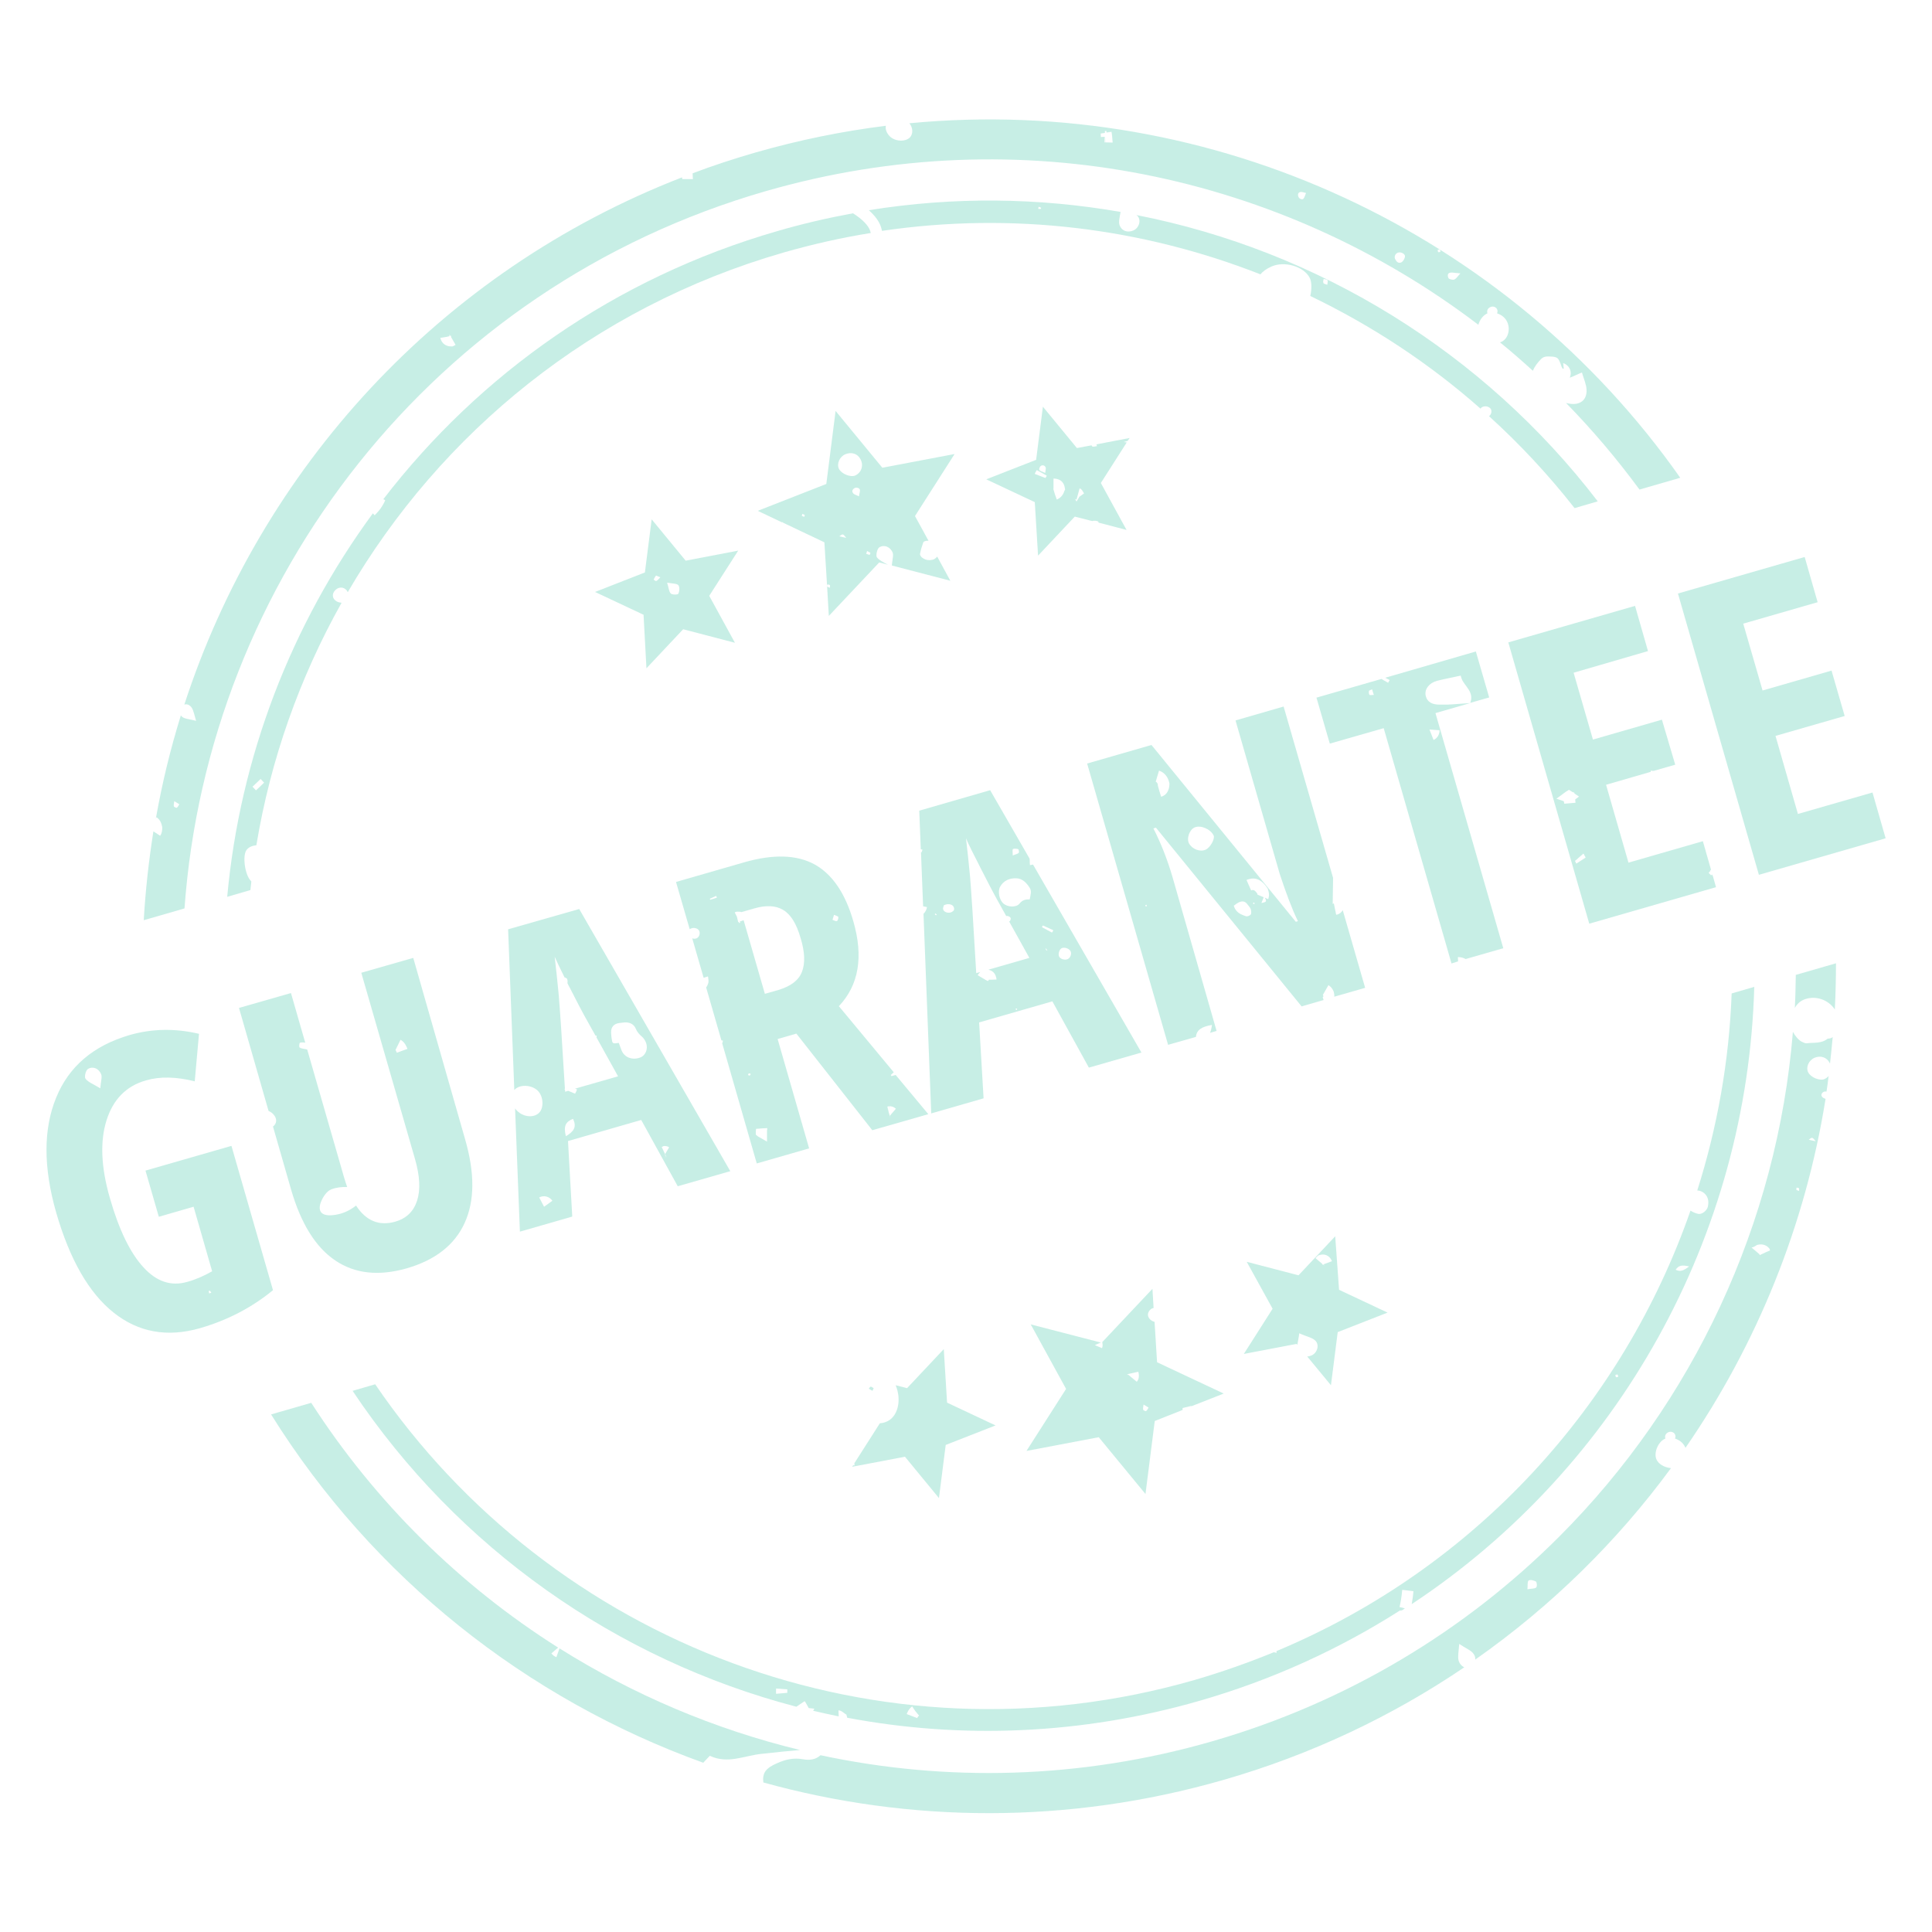
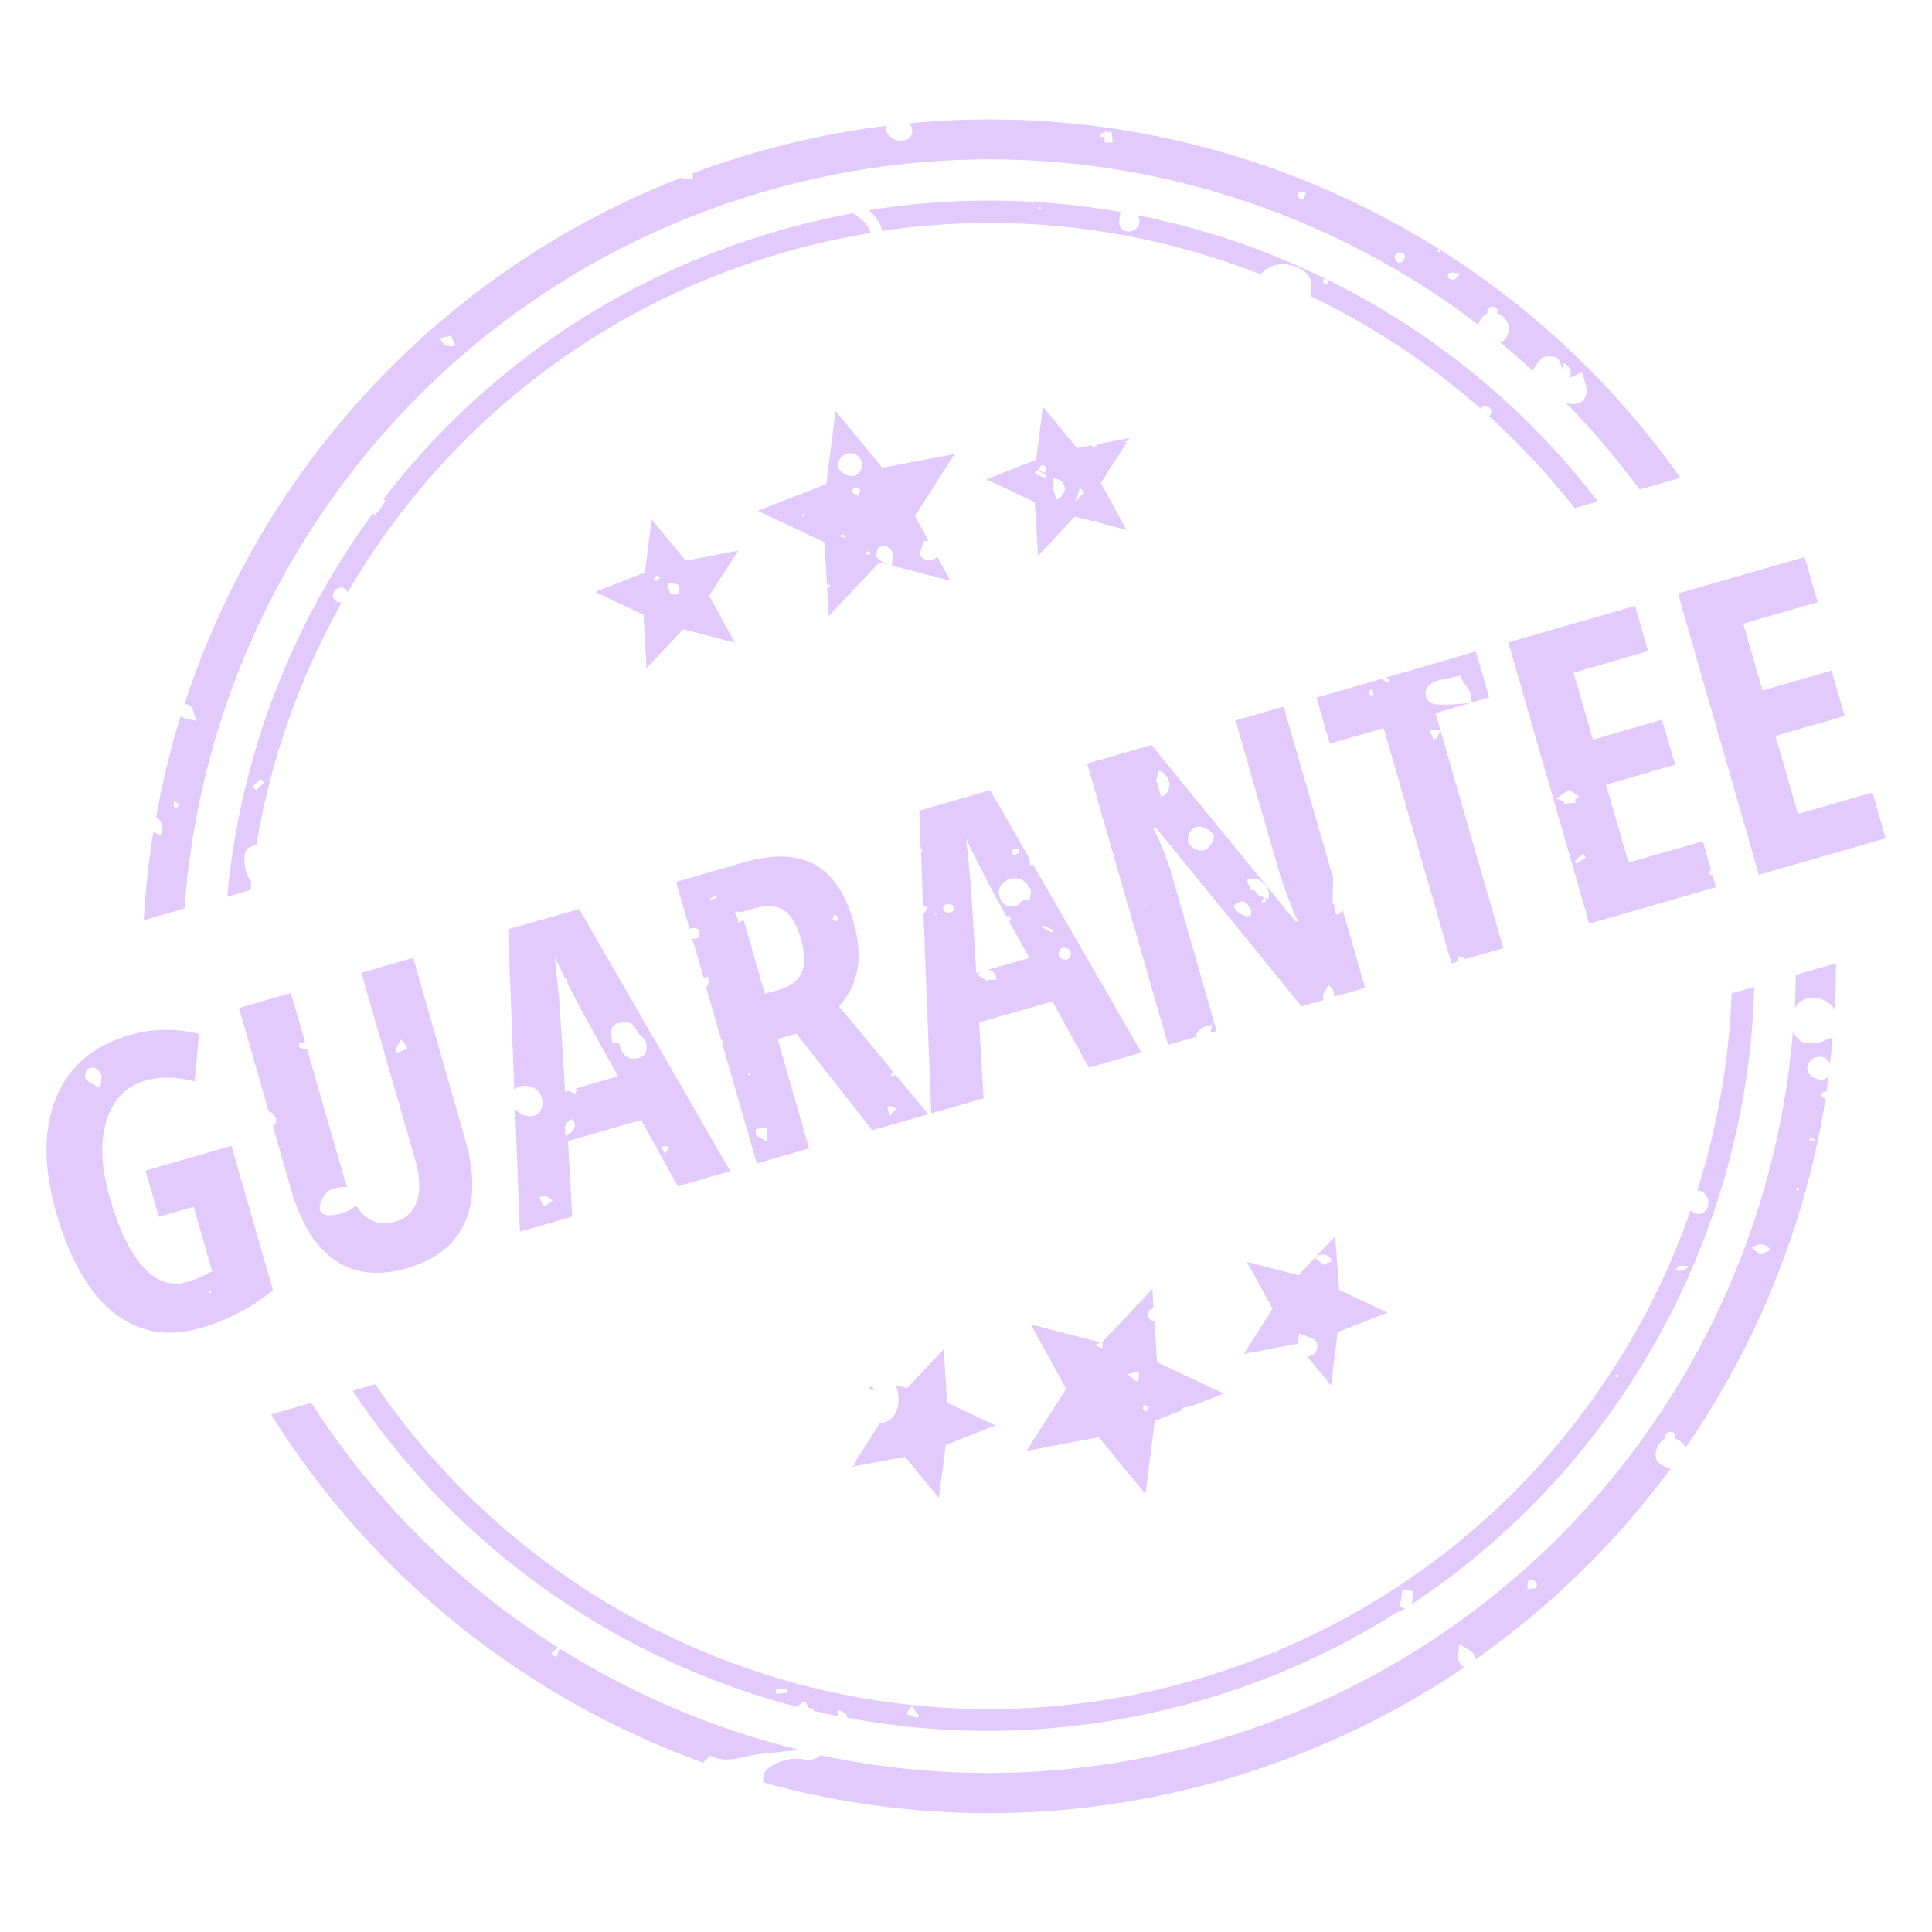
<svg xmlns="http://www.w3.org/2000/svg" version="1.1" id="Слой_1" x="0px" y="0px" viewBox="0 0 1000 1000" style="enable-background:new 0 0 1000 1000;" xml:space="preserve">
  <style type="text/css">
	.st0{opacity:0.25;}
- 	.st1{fill:#1FBC99;}
+ 	.st1{fill:#902af5;}
</style>
  <g class="st0">
    <g>
      <path class="st1" d="M934.5,517.1c5.6-1.8,11.9,0.4,15.2,5.4c0.4-7.9,0.6-15.9,0.6-23.9l-20.8,6c-0.1,5.7-0.2,11.4-0.5,17.1    C930.2,519.6,931.8,518,934.5,517.1z" />
      <polygon class="st1" points="912.1,649.8 914,648.9 912,649.7   " />
      <path class="st1" d="M367.4,908.8c9.3,4.4,17.9-0.1,26.7-1c3.8-0.4,7.5-0.8,11.3-1.2c2.9-0.3,5.8-0.5,8.7-0.8    c-44.2-10.7-86.3-28.6-124.5-52.6l-1.6,4.5c0,0-0.1,0-0.1,0c-1-0.4-1.8-1-2.5-1.9l2.2-1.9l1.3-1.1c-50.6-32-94.5-75-127.8-126.7    l-20.8,6C193,816.6,272.6,879.4,364,912.4C365.1,911.2,366.2,910,367.4,908.8z" />
      <path class="st1" d="M754.9,859.2c-0.4-2,0.1-4.3,0.4-8.3c3.6,2.4,6.1,3.3,7.3,5c0.8,1,1.1,2.1,1,3.1    c39.3-27.6,73.4-61.1,101.3-99.1c-3.3-0.3-6.6-2.1-7.6-4.7c-1.4-3.5,1.1-9.2,4.7-10.6c0,0,0,0,0,0c-0.4-1.2,0-2.4,1.2-3.1    c1.3-0.8,3-0.4,3.7,0.8c0.4,0.6,0.4,1.5,0.1,2.3c2.2,0.7,4.3,2.3,5.2,4.4c0.1,0.1,0.1,0.2,0.2,0.4    c37.1-53.7,62.1-115.5,72.5-180.6c-0.7-0.3-1.3-0.5-1.7-1c-0.8-0.9-0.4-2,0.6-2.6c0.5-0.3,1.1-0.3,1.6-0.2    c0.4-2.7,0.8-5.4,1.1-8.1c-0.5,0.7-1.3,1.2-2.1,1.6c-2.4,1.1-7.2-0.8-8.5-3.5c-1.3-2.6,0.3-6.2,3.3-7.5c3.1-1.3,6.3-0.3,7.8,2.6    c0.1,0.2,0.2,0.3,0.2,0.5c0.5-4.6,1-9.2,1.4-13.8c-0.6,0.5-1.5,0.8-2.6,0.8c-3.3,2.7-7.3,1.9-10.8,2.4c-0.8,0.1-1.8-0.4-2.6-0.8    c-1.7-0.9-3.4-2.9-4.6-5.1c-8.1,99-51.5,191.8-121,261.3c0,0,0,0,0,0.1l-0.1,0c-48.3,48.3-109.2,85.5-179.5,105.8    c-68.4,19.7-137.7,21.1-202.7,7.2c-2.5,2.3-5.7,2.7-9,2.1c-4.9-0.9-9.2,0.1-13.4,2c-5.8,2.5-7.8,4.9-7.2,10    c75.4,20.9,157.4,21.9,238.1-1.3c45.6-13.1,87.5-33.1,124.7-58.3C756.5,862.3,755.3,861,754.9,859.2z M939.8,590.7    c-1.6-0.3-2.5-0.5-3.6-0.8C938,588.5,938,588.5,939.8,590.7z M929.9,614.7c0.4,0.1,0.9,0.1,1.2,0.3c0.2,0.2,0.1,0.7,0.1,1.4    c-0.7-0.3-1.3-0.3-1.4-0.6C929.7,615.5,929.9,615.1,929.9,614.7z M909.1,644.6l0.3-0.2l0.4-0.1c2.5-0.6,4.8,0.2,6.2,2.2    c0,0,0,0,0,0c0,0,0,0,0,0c0,0,0,0,0,0.1c0,0,0,0,0,0c0,0,0,0,0,0l0,0c0,0,0,0,0,0v0c0,0,0,0,0,0l0,0c0,0,0,0,0,0c0,0,0,0,0,0    c0,0,0,0,0,0c0,0,0,0,0,0c0,0,0,0,0,0c0,0,0,0,0,0c0,0,0,0,0,0c0,0,0,0,0,0c0,0,0,0,0,0l0,0c0,0,0,0,0,0.1v0    c0,0.1,0.1,0.1,0.1,0.2c0,0,0,0,0,0c0,0,0,0,0,0l0,0c0,0,0,0,0,0c0,0,0,0.1,0,0.1l0.1,0.2l-2.8,1.2l0.1,0l-2,0.9l0,0    c-0.2,0.1-0.3,0.3-0.4,0.3l-0.1-0.1l-0.1,0c0,0,0.1,0,0.1,0.1c0,0-0.1,0-0.2,0l0,0l-0.1-0.4l-4.1-3.5    C907.7,645.6,908.3,645,909.1,644.6z M791.2,818.1c0.8-0.6,2.7-0.1,3.8,0.5c0.5,0.3,0.7,2.7,0.1,3.1c-0.9,0.7-2.4,0.5-4.5,0.9    C790.8,820.5,790.5,818.6,791.2,818.1z" />
    </g>
    <g>
      <path class="st1" d="M450.7,717.7c-0.4,0.1-0.7,0.7-1,1.1c0.6,0.4,1.2,0.7,1.9,1.1c0.2-0.5,0.4-1,0.6-1.4    C451.6,718.2,451,717.7,450.7,717.7z" />
      <path class="st1" d="M515.3,737.8L490.2,726l-1.7-27.7l-19,20.2l-5.9-1.5c3.3,8,1,16.8-5.1,19c-1,0.4-2,0.6-3.1,0.7l-13.2,20.7    c0.1,0.3,0.1,0.7,0.1,1c0,0,0,0,0,0c0,0,0,0.1,0,0.1l0,0l-0.7-0.1l-0.5,0.8l27.3-5.2l17.6,21.4l3.5-27.5L515.3,737.8z" />
    </g>
    <g>
      <polygon class="st1" points="570.2,694.7 570.2,694.7 568.1,695.7   " />
      <path class="st1" d="M612.1,728.8l4.5-1.1c0,0,0,0,0,0c0,0,0,0.1,0,0.1c0,0,0,0,0,0c0,0,0,0,0,0c0,0,0,0.1,0,0.1l16.8-6.6    l-34.5-16.2l-1.3-20.9c-0.6-0.2-1.2-0.4-1.6-0.7c-2.3-1.6-2.4-4-0.5-5.7c0.5-0.5,1.1-0.7,1.6-0.8l-0.6-9.9l-26,27.6    c0.1,0.1,0.1,0.3,0.1,0.4c0,0,0,0.1,0,0.1c0,0,0,0,0,0l0,0c0,0,0,0,0,0c0,0,0,0,0,0c0,0,0,0.1,0,0.1v0c0.2,0.8,0.1,1.7-0.2,2.5    l-3.8-1.6l-0.6,0.2l-1,0.5l0.7-0.3l-0.7,0.3l0.7-0.3l0,0l0,0l0.3-0.1l0,0l0.5-0.2l0,0l0,0l1.2-0.5l2.1-0.9l-36.3-9.4l18.3,33.4    l-20.5,32.1l37.4-7.1l24.2,29.4l4.8-37.8l14.4-5.7L612.1,728.8z M588.4,715.2l-4.6-3.8c0,0,0,0.1-0.1,0.1    c-0.1,0.1-0.1,0.3-0.1,0.3c0,0,0-0.2-0.1-0.5l5.7-1.3l0,0h0c0.1,0.3,0.1,0.7,0.2,1C589.7,713.1,589.1,714.4,588.4,715.2z     M593.2,730.4c-0.2,0.1-1.4-0.4-1.5-0.7c-0.2-0.7,0.1-1.5,0.2-2.7c1.2,0.7,1.9,1.1,2.6,1.6C594.1,729.2,593.8,729.9,593.2,730.4z" />
    </g>
    <path class="st1" d="M691.1,639.9l-19,20.2l-26.8-7l13.4,24.3l-14.9,23.4l27.3-5.2l0.4,0.5c0.2-1.6,0.7-3.5,1-6   c3.9,1.8,6.8,2.2,8.4,3.9c2.2,2.3,0.8,6.4-2.1,7.6c-0.8,0.3-1.5,0.5-2.2,0.5l12.3,14.9l3.5-27.5l25.8-10.1l-25.1-11.8L691.1,639.9z    M685.1,654.4l0.4,0.5l-0.2-0.2l0.2,0.2L685.1,654.4l-0.1,0l0.5,0.5c0,0-0.1,0.1-0.1,0.1c0,0,0,0,0,0l-0.6-0.5l-0.3,0.1l-0.2-0.5   l-3.4-2.9c0.2-0.2,0.4-0.4,0.6-0.6c0,0,0.1-0.1,0.1-0.1l0.6-0.6l0.5-0.2c2.8-1,5.3,0.1,6.5,2.6c0,0,0,0,0,0c0,0,0,0,0,0   c0.1,0.1,0.1,0.3,0.2,0.5L685.1,654.4z" />
    <path class="st1" d="M75.3,605.9l6.9,23.9l18-5.2l9.6,33.4c-4.2,2.4-8.5,4.3-12.9,5.5c-8.3,2.4-15.9-0.1-22.7-7.6   c-6.8-7.4-12.6-19.3-17.3-35.7c-4.6-15.9-5.2-29.3-1.8-40.2c3.4-10.9,10.2-17.9,20.5-20.8c7.2-2.1,15.6-1.9,25.2,0.5l2.2-24.6   c-12.3-2.9-24.2-2.7-35.8,0.6C48.3,541.2,35.6,552,29,568.3c-6.6,16.2-6.6,36,0.1,59.4c7,24.2,16.9,41.5,29.7,51.7   c12.8,10.2,27.7,12.9,44.6,8.1c14.2-4.1,26.8-10.6,37.9-19.7l-21.5-74.7L75.3,605.9z M51.9,563.3c-3.6-2.2-6.2-3.1-7.6-4.9   c-0.8-1,0.1-4.4,1.2-5.1c2.7-1.6,5.6-0.2,6.8,2.6C53,557.4,52.2,559.5,51.9,563.3z M108.3,669.5c-0.1-0.4-0.2-0.8-0.3-1.2   c0-0.1,0.5-0.3,0.6-0.2c0.3,0.3,0.6,0.6,0.8,1C109,669.2,108.7,669.3,108.3,669.5z" />
    <path class="st1" d="M213.9,495.8l-26.9,7.7l27.8,96.4c2.5,8.7,2.9,15.9,1.1,21.5c-1.8,5.6-5.5,9.2-11.2,10.9   c-8.4,2.4-15.2-0.3-20.4-8.3c-3.6,2.8-7.5,4.6-12.5,5c-5.3,0.4-7.5-2-5.7-6.8c1-2.6,3-5.7,5.4-6.6c2.6-1,5.4-1.3,8.2-1.2   c-0.5-1.4-1-3-1.5-4.6l-19.2-66.6c-1.8-0.4-3-0.4-3.9-1c-0.4-0.3-0.2-2.4,0.2-2.5c0.8-0.2,1.8-0.2,2.7,0l-7.4-25.7l-26.9,7.7   l15.3,53.3c1.2,0.6,2.1,1.2,2.7,2c1.8,2.1,1.6,4.6-0.4,6.1l9.3,32.4c5.1,17.7,12.7,30,22.9,36.9c10.2,6.9,22.5,8.2,37,4.1   c14.8-4.3,24.8-12.1,30-23.5c5.2-11.4,5.3-25.7,0.3-43.1L213.9,495.8z M208.1,543.9l-2.7,1c-0.4-1.1-0.7-1.4-0.7-1.4l2.6-5.3   c2.1,1.1,3,3.2,3.6,4.7L208.1,543.9z" />
    <path class="st1" d="M331.9,579.7l18.9,34.3l27.2-7.8l-78.2-135.7L263,481l3.2,83.2c0,0,0.1-0.1,0.1-0.1c2.6-2.9,8.6-2.7,11.9,0.3   c3.1,2.9,3.5,9.1,0.7,11.7c-2.8,2.6-7.9,2.1-11.2-1.1c-0.4-0.4-0.8-0.8-1.1-1.3l2.5,63.8l27.1-7.8l-2.2-39.1L331.9,579.7z    M343.3,593.3l0.2-0.1c0.7-0.1,1.5,0,2.2,0.3c0,0,0,0,0,0l0.4,0.2l0.2,0.2l-2,3.4l0.7,1.8l-0.5-1l0.1,0.3l0.2,0.8l-0.5-1.5l0-0.1   l0-0.1l0,0.1l0,0l-0.2,0.4l-0.6,1.1l0.8-1.6l0,0l-1.8-3.8L343.3,593.3z M320.6,529.5c0.9-0.1,1.8-0.2,2.8-0.3   c2.6-0.1,4.7,0.9,5.7,3.3c0.7,1.7,1.8,2.9,3.2,4.1c0.9,0.8,1.7,2,2.1,3.2c1.2,3.3-0.4,6.8-3.4,7.7c-4,1.3-7.9-0.3-9.3-3.9   c-0.5-1.2-0.9-2.4-1.4-3.8c-3.3,0.5-3.3,0.4-3.7-2.2c-0.1-1-0.3-2-0.3-3.1C316.2,531.6,317.7,529.9,320.6,529.5z M283.6,623.2   l-2,1.4l0,0l-0.4,0.3l0.4-0.3l-1.1-2.1c0,0,0,0,0,0v0c0,0,0,0,0,0l-1.4-2.7c2.4-1.3,5.3-0.5,6.8,1.7L283.6,623.2z M289.2,515   c-0.7-7.3-1.4-13.9-2.1-19.8c0.9,2.1,2.6,5.6,5.1,10.7c0.4,0.1,0.8,0.3,1.1,0.5c0.4,0.2,0.6,1.6,0.4,2.5c0.3,0.7,0.7,1.4,1.1,2.1   c4,7.8,6.5,12.7,7.6,14.6l5.8,10.4c0.2,0,0.5,0.1,0.7,0.1c-0.1,0.3-0.1,0.6-0.2,0.8l11.2,20.2l-22.3,6.4l1,0.3l0,0.2   c-0.2,0.6-0.4,1.2-0.7,1.6c-0.1,0.2-0.2,0.3-0.2,0.5l0,0l-3.6-1.5l-1.6,0.5c0-0.4,0-0.7-0.1-1.1l-0.2-0.1c0-0.1,0.1-0.3,0.2-0.4   C290.9,538.3,289.8,522.1,289.2,515z M296.6,579.1c2,4.2,0.5,6.5-3.7,9C291.6,583,292.7,580.6,296.6,579.1z" />
    <path class="st1" d="M461.4,557L461.4,557c0-0.1,0-0.1-0.1-0.2c-0.1-0.2-0.1-0.3-0.2-0.3c0,0,0-0.1,0-0.1l1.5-1.4l-28.4-34.2   c10.3-10.9,12.8-25.5,7.5-43.9c-4.2-14.6-10.9-24.4-20.1-29.5c-9.2-5-21.3-5.4-36.3-1.1l-35.4,10.2l7.1,24.5h0   c0.1-0.1,0.2-0.2,0.3-0.2c0.1-0.1,0.2-0.2,0.4-0.2c1.5-0.7,3.6-0.1,4.2,1.2c0.6,1.3,0.1,3.1-1.2,3.8c-0.2,0.1-0.4,0.2-0.6,0.2   c0,0-0.1,0-0.1,0c-0.2,0-0.3,0.1-0.5,0.1c0,0,0,0,0,0c-0.4,0-0.8-0.1-1.2-0.2l5.9,20.4l2.2-0.7c0.1,0.3,0.2,0.6,0.2,0.9   c0,0.1,0,0.2,0,0.3c0,0.2,0.1,0.4,0.1,0.6c0,0.1,0,0.3,0,0.4c0,0.1,0,0.3,0,0.4c0,0.1,0,0.3,0,0.4c0,0.1,0,0.2-0.1,0.3   c0,0.2-0.1,0.3-0.1,0.5c0,0.1,0,0.1-0.1,0.2c-0.2,0.6-0.5,1.2-0.9,1.7c0,0,0,0,0,0l7.9,27.4c0,0,0,0,0,0c0.2,0,0.5,0.1,0.8,0.1   c0,0.1-0.1,0.3-0.1,0.4c0,0,0,0.1,0,0.1c0,0,0,0,0,0.1c-0.1,0.4-0.2,0.6-0.3,0.8l17.9,62.2l27.1-7.8l-16.3-56.6l9.7-2.8l39.3,50   l29-8.3l-16.9-20.3L461.4,557z M367.6,465.7c-0.1-0.2-0.1-0.3-0.2-0.5c1.1-0.5,2.2-1,3.3-1.5c0.1,0.3,0.2,0.6,0.4,0.9   C369.9,465,368.8,465.4,367.6,465.7z M388,556.7c-0.2,0.1-0.6-0.2-0.8-0.3c0.1-0.3,0.2-0.7,0.4-0.8c0.2-0.1,0.6,0.1,1,0.3   C388.3,556.3,388.2,556.7,388,556.7z M397,585l0,0.4c0,0.2,0,0.3,0,0.5l0,5l-4.7-2.7l-1.1-0.9l0-1.5c0-0.3,0-0.7,0.1-1l0-0.3   c0,0,0,0,0-0.1c0,0,0-0.1,0-0.1c0,0,0,0,0,0v0l3.8-0.3l0.5,0l1.5-0.1c0,0.3,0,0.6,0,0.9C397,584.8,397,584.9,397,585z M415.1,503   c-1.7,4.4-5.8,7.5-12.2,9.4l-7,2l-11-38.1l-2,0.7l0.3,0.5l-0.6,0.3l-0.2-0.6l-0.3,0.1l-0.7-2.9l-1.1-2.1l0.5-0.3l0.5-0.1   c0.3,0,0.6-0.1,0.8,0c0.1,0,0.2,0,0.3,0c0.1,0,0.3,0,0.4,0c0.3,0,0.7,0.1,1,0.2c0,0,0,0,0,0l6.6-1.9c6.2-1.8,11.2-1.5,15,0.8   c3.9,2.3,6.9,7.2,9,14.6C416.6,492.8,416.8,498.6,415.1,503z M433.2,476.7c-0.5,0.3-1.5-0.3-2.3-0.6c0.2-0.7,0.5-1.5,0.8-2.6   c1,0.5,2.2,0.8,2.2,1.1C434,475.3,433.7,476.5,433.2,476.7z M460.6,577.8l0.2,0.8l-0.1-0.4l0.1,0.4l-0.2-0.7l0,0L460.6,577.8   L460.6,577.8L460.6,577.8l0.1,0.8L460.6,577.8l0.1,0.8l-0.2-1.1l-0.5-1.8l-0.8-2.9l0.9,2.9l-0.8-2.9c0.1,0,0.2-0.1,0.3-0.1   c0.1,0,0.2-0.1,0.4-0.1l0.4,3l-0.3-3c1.3-0.1,2.6,0.3,3.6,1.3l-3.1,3.6L460.6,577.8z" />
    <path class="st1" d="M506.8,529.2l37.9-10.9l18.9,34.3l27.2-7.8l-56.1-97.3l-1.6,0.3l0-0.1c-0.1-0.7-0.1-1.3-0.1-1.8   c0-0.2,0-0.3,0-0.5l-0.1-1l-20.4-35.4l-36.7,10.6l0.8,20c0.3,0,0.5,0.1,0.9,0.2c-0.3,0.7-0.4,1.3-0.6,1.4c-0.1,0-0.1,0-0.2,0   l1.1,27.9l2,0.4c-0.2,1.4-0.9,2.6-1.8,3.5l4,103.3l27.1-7.8L506.8,529.2z M526.4,522.7c-0.2,0-0.5,0-0.6-0.1c-0.1-0.1,0-0.4,0-0.6   c0.2,0,0.5,0,0.6,0.1C526.5,522.2,526.4,522.5,526.4,522.7z M541.7,492c-0.2-0.3-0.4-0.7-0.6-1c0.1,0,0.2-0.1,0.2-0.1   c0.3,0.3,0.5,0.6,0.8,0.9C541.9,491.8,541.8,491.9,541.7,492z M549.5,490.8c1.4-0.7,3.8,0.1,4.6,1.5c0.7,1.3,0,3.4-1.4,4.1   c-1.4,0.7-3.6,0.1-4.4-1.1C547.5,494,548.2,491.5,549.5,490.8z M539.3,479.9c0.1-0.1,0.1-0.2,0.2-0.4c0,0,0-0.1,0.1-0.1   c0.1-0.1,0.2-0.3,0.2-0.4c0,0,0,0,0,0l5.4,2.5c0,0,0,0,0,0l0,0c-0.1,0.2-0.2,0.4-0.3,0.6c-0.1,0.1-0.1,0.2-0.2,0.3l-0.2,0.3   l-2.6-1.4L539.3,479.9L539.3,479.9z M524.3,439.5c0.6-0.4,1.8-0.2,2.7,0c0.3,0.1,0.6,1.6,0.3,1.9c-0.5,0.6-1.5,0.7-3.1,1.4   C524.2,441.1,523.9,439.8,524.3,439.5z M517.7,458.9c1.8-3.1,4.7-4.4,8.3-4.3c3.3,0.1,5.3,2.4,6.9,4.8c1.3,1.9,0.4,3.9,0.1,6.1   c-2.2,0-3.8,0.3-5.3,2.2c-1.8,2.2-6.2,1.8-8.3,0C517.2,465.8,516.3,461.3,517.7,458.9z M484.4,473.7c-0.2-0.1-0.4-0.3-0.5-0.4   c-0.1-0.1,0.1-0.3,0.2-0.5c0.3,0.2,0.5,0.4,0.8,0.6C484.7,473.6,484.5,473.8,484.4,473.7z M492.7,472c-1.5,0.9-4,0.3-4.5-1.2   c-0.3-0.8,0.3-1.7,0.3-2.2c2.1-1.1,4.5-0.6,5.1,0.8C494.2,470.7,493.7,471.5,492.7,472z M505.3,503.7c-1.5-26.1-2.6-42.8-3.2-50   c-0.7-7.3-1.4-13.9-2.1-19.8c1.1,2.7,3.7,7.9,7.7,15.7c4,7.8,6.5,12.7,7.6,14.6l5.5,9.9c1-0.1,2,0.3,2.3,1.1   c0.2,0.5-0.2,1.1-0.3,1.5c-0.1,0.1-0.3,0.2-0.5,0.2l10.5,18.9l-21.2,6.1c0.7,0.2,1.3,0.4,1.9,0.8c0,0,0,0,0,0l0,0   c1.1,0.7,1.8,1.8,2.1,3.2c0,0,0,0,0,0c0,0,0,0,0,0c0,0.1,0,0.2,0.1,0.3c0,0.3,0.1,0.5,0.1,0.8l-2.9,0.1l-1,0   c-0.1,0.1-0.1,0.2-0.2,0.3c-0.1,0.1-0.3,0.3-0.4,0.4l-1.1-0.6l-0.2,0l0,0l-0.1,0l0,0l0.1,0v-0.1l-3.9-2.3c0,0,0,0,0-0.1   c0,0,0,0,0,0c0,0,0,0,0,0c0.1-0.2,0.3-0.4,0.4-0.6c0,0,0,0,0,0l0,0c0.2-0.3,0.5-0.6,0.7-0.8c0.1-0.1,0.1-0.1,0.2-0.2L505.3,503.7z" />
    <path class="st1" d="M671.8,476.8l-1.1,0.3l-74.7-91.5l-33.3,9.6l41.9,145.6l14.4-4.1c0.4-3.8,3.2-5.3,8.3-6.2   c-0.2,1.6-0.5,3-1,4.1l3.4-1L606.9,454c-2.7-9.2-6-17.6-9.9-25.2l1.3-0.4l75.4,92.5l11.4-3.3l-0.5-1.5c0.1,0,0.1,0,0.2-0.1   c0.2-0.1,0.2-0.5,0.1-0.8c-0.1-0.1-0.1-0.2-0.2-0.2c0,0,0,0,0,0l2.9-5.1c1.1,0.7,2,1.7,2.6,3.1l0.1,0.3l0.1,0.3   c0.2,0.8,0.3,1.6,0.2,2.3l16-4.6l-11.6-40.2c-0.6,1.1-1.6,1.9-2.9,2.3h0c0,0-0.1,0-0.2,0c-0.1,0-0.2,0-0.3,0.1l-1-4.9l-0.2-1l0,0   c-0.2,0-0.3,0.1-0.4,0.2c0,0,0,0-0.1,0c-0.1,0.1-0.1,0.1-0.1,0.2c0,0,0-0.1,0-0.2l0.2-13.4l-25.6-88.7l-24.9,7.2l22.9,79.5   C665.6,462.1,668.6,470.2,671.8,476.8z M593.5,469.2c-0.2-0.1-0.5-0.1-0.6-0.2c-0.1-0.1,0-0.4,0-0.6c0.2,0,0.4,0,0.6-0.1   C593.5,468.6,593.5,468.9,593.5,469.2z M600.9,412.4l-0.8-2.9l-0.8-2.9l0.8,2.9l0.8,2.9L600.9,412.4z M604.6,409.2L604.6,409.2   C604.6,409.2,604.6,409.2,604.6,409.2c-0.7,1.6-1.9,2.7-3.6,3.2l-0.9-2.9l-0.8-2.9c0,0,0-0.2,0-0.5c-0.2-0.9-0.6-1.2-0.9-1.4   c-0.1,0-0.2-0.1-0.2-0.1l1.7-5.7c0,0,0,0,0.1,0c2.6,0.9,4.5,3.1,5.2,6.2l0.1,0.5C605.3,406.9,605.1,408.1,604.6,409.2z M624,439.8   c-2.9,1.3-7-0.3-8.6-3.3c-1.3-2.5,0.2-7,2.9-8.2c3.1-1.4,8.3,0.8,9.9,4.2C628.9,434.2,626.4,438.8,624,439.8z M647.4,473.3   c-0.5,0.7-1.9,1.2-2.6,0.9c-2.7-0.9-5.2-2-6.2-5.4c1-0.7,1.9-1.5,3-1.9c1.5-0.6,2.9-0.4,4,1.1c0.6,0.8,1.4,1.6,1.8,2.6   C647.6,471.4,647.8,472.7,647.4,473.3z M649.3,467.9c-0.2,0-0.5,0-0.6-0.1c-0.1-0.1,0-0.4,0-0.6c0.2,0,0.4,0,0.6,0.1   C649.3,467.6,649.3,467.8,649.3,467.9z M656.6,464.8C656.6,464.8,656.6,464.8,656.6,464.8L656.6,464.8   C656.6,464.9,656.6,464.9,656.6,464.8c-0.1,0.3-0.1,0.4-0.2,0.6l-1.8-0.8c1.2,2,0.9,2.3-1.7,2.8c0.4-0.9,0.8-1.9,1.2-3l-3.2-1.3   l0,0c0-0.1,0-0.2-0.1-0.5c-1.4-2.1-2.2-2-2.7-1.9c-0.2,0.1-0.4,0.1-0.5,0.2l-1.2-2.7l-1.2-2.7c0.4-0.2,0.9-0.4,1.4-0.5c0,0,0,0,0,0   c1.5-0.4,3.5-0.5,5.5,0.7c0,0,0,0,0,0c0,0,0,0,0,0c1.3,0.8,2.6,2,3.9,4l0.2,0.3l0.1,0.4C656.9,462.1,657,463.5,656.6,464.8z" />
    <path class="st1" d="M754.7,497.6l-0.1-2.2c0.9,0,2,0.1,3.2,0.6c0,0,0,0,0,0c0,0,0,0,0,0c0.3,0.1,0.5,0.3,0.8,0.4l19.5-5.6   L743,369.1l18-5.2c-3.3,0.2-6.5,0.5-9.7,0.7c-0.1,0-0.2,0-0.3,0c-0.5,0-1,0.1-1.5,0.1c-0.2,0-0.3,0-0.5,0c-0.5,0-0.9,0-1.4,0   c-0.2,0-0.4,0-0.6,0c-0.7,0-1.3,0-2,0c-3.1,0-6.3-0.9-7.1-4.8c-0.6-3.2,1.8-6.4,5.9-7.5c3.9-1,7.8-1.7,12.3-2.7   c0,0.3,0.1,0.6,0.2,0.9c0,0.1,0,0.1,0.1,0.2c0.1,0.2,0.1,0.5,0.2,0.7c0,0,0,0,0,0c1.7,3.9,6.5,6.7,4.4,12.3c0,0,0,0,0,0l9.8-2.8   l-6.9-23.8L717,350.8l2.3,1.2c0,0,0,0,0,0h0c-0.2,0.3-0.4,0.7-0.6,1l-0.2,0.4l0,0L716,352l-0.9-0.6l-33.7,9.7l6.9,23.8l27.9-8   l35.1,121.8L754.7,497.6z M708.8,359.6c-0.3-0.5-0.4-1.4-0.2-2c0.2-0.4,1.1-0.5,1.6-0.8c0.2,0.8,0.5,1.7,0.9,2.9   C709.9,359.7,709,359.9,708.8,359.6z M745.1,378c0,0.2,0,0.4,0,0.5v0c-0.2,1.9-1.2,3.5-2.7,4.3c-0.1,0.1-0.3,0.1-0.4,0.2l-2.1-5.4   v0L745.1,378L745.1,378z" />
    <g>
      <path class="st1" d="M860.2,372.5l-35.7,10.3l-10-34.6L853,337l-6.7-23.4l-65.6,18.9l41.9,145.6l65.6-18.9l-1.6-5.7l-0.5-0.9    l-0.4,0.5c0,0,0,0,0,0v0c-0.3-0.3-0.6-0.6-0.9-0.9c-0.1-0.1-0.3-0.3-0.4-0.4c0,0,0,0,0,0l0.3-0.4c0,0,0-0.1,0-0.1l0,0v0l0.1,0    l0-0.1l0.8-1.1l-4.2-14.7l-38.5,11.1l-11.6-40.3l23.1-6.7c0-0.2,0-0.4,0-0.6c0.5,0.1,1.1,0.1,1.6,0.1l11.1-3.2L860.2,372.5z     M809.4,414.7l-3.8-1.3l4.9-3.6l1.6-1l1.7,1.1l1.1,0.4l0,0.4l2.4,1.6l-2,1.5l0.2,1.7l-5.8,0.5L809.4,414.7z M815.9,447L815.9,447    c-0.1-0.1-0.1-0.3-0.2-0.4c-0.1-0.2-0.2-0.4-0.3-0.6c0-0.1-0.1-0.2-0.1-0.2c0-0.1-0.1-0.1-0.1-0.2l1.1-0.9l1.1-1l2.2-1.9l0.1,0.2    c0.2,0.2,0.3,0.5,0.4,0.7c0,0,0,0,0,0l0,0c0.1,0.3,0.3,0.5,0.4,0.7c0.1,0.2,0.1,0.3,0.2,0.5l0,0L815.9,447z" />
      <path class="st1" d="M884.7,451.3l0.6-0.1l-0.2-0.3C885,451,884.8,451.1,884.7,451.3z" />
    </g>
    <polygon class="st1" points="969.2,410.2 930.6,421.3 919,380.9 954.8,370.6 948,347.1 912.3,357.4 902.3,322.8 940.8,311.7    934.1,288.3 868.5,307.2 910.4,452.8 976,433.9  " />
    <path class="st1" d="M405.3,270.3l-0.3,0.1l21.7,10.3l1.4,22.6c0-0.3,0.1-0.6,0.2-0.8c0.4,0.1,0.9,0.1,1.2,0.3   c0.2,0.2,0.1,0.7,0.1,1.4c-0.7-0.3-1.3-0.3-1.4-0.6c0-0.1,0-0.1-0.1-0.2l0.9,15.4l26.1-27.7l4.5,1.2c-2.6-1.4-4.5-2.3-5.7-3.8   c-0.7-1,0.1-4.4,1.2-5.2c2.7-1.6,5.6-0.2,6.9,2.6c0.6,1.5-0.1,3.5-0.4,6.8l30.3,7.9l-6.8-12.5c-0.4,0.5-1,1-1.7,1.4   c-2.1,0.7-4.1,0.6-6-0.8c-0.6-0.4-1.3-1.4-1.2-2c0.4-2.1,1-4.1,1.7-6c0.2-0.5,1.3-0.8,2.1-0.8c0.2,0,0.4,0,0.6,0l-7-12.8l20.5-32.1   l-37.4,7.1l-24.2-29.4l-4.8,37.8l-35.5,13.9l12.4,5.9L405.3,270.3z M434.4,277.6c1.9-1.4,1.9-1.4,3.6,0.8   C436.5,278.1,435.6,277.9,434.4,277.6z M444.6,256.9c-1.4-0.7-2.5-0.9-3-1.6c-0.8-0.9-0.4-2,0.6-2.6c1-0.6,2.7-0.2,2.9,0.9   C445.2,254.5,444.8,255.4,444.6,256.9z M448.8,285.2c0.6,0.3,1.2,0.6,1.7,0.9c0.1,0.1-0.3,1.1-0.4,1.1c-0.6-0.1-1.2-0.4-1.8-0.6   C448.5,286.3,448.6,285.9,448.8,285.2z M437.6,235.1c3.1-1.3,6.3-0.3,7.8,2.6c1.7,3.2,0.5,6.9-2.7,8.4c-2.4,1.1-7.2-0.8-8.5-3.5   C433,240,434.6,236.3,437.6,235.1z M415.3,266c0.4,0.2,0.8,0.3,1.2,0.5c0.1,0.1-0.1,0.5-0.2,1c-0.5-0.2-0.9-0.3-1.3-0.5   C415.1,266.7,415.2,266.4,415.3,266z" />
    <path class="st1" d="M334.6,345.9l19-20.2l26.8,7l-13.3-24.3l15-23.4l-27.2,5.2l-17.6-21.4l-3.5,27.5l-25.8,10.1l25.1,11.8   L334.6,345.9z M351.1,302.9c0.8,0.9,0.6,3.2,0,4.4c-0.3,0.6-3.2,0.6-3.9-0.1c-1-1-1-2.8-1.9-5.6C348.2,302.1,350.4,302,351.1,302.9   z M339.5,298c0.2-0.2,1.1,0.4,2.3,0.8c-0.9,0.9-1.4,1.6-2.1,1.9c-0.3,0.2-0.9-0.4-1.4-0.7C338.7,299.4,339,298.5,339.5,298z" />
    <path class="st1" d="M568.4,269.9c0.1,0.1,0.2,0.3,0.2,0.6l14.5,3.8l-13.3-24.3l13.4-21l-1.6-0.2l2.1-0.6l1-1.5l-17.2,3.3   c0.1,0.3,0.2,0.6,0.3,0.9c-1,0.1-1.9,0.5-2.4,0.2c-0.2-0.1-0.3-0.3-0.4-0.6l-7.6,1.4l-17.6-21.4l-3.5,27.5l-25.8,10.1l25.1,11.8   l1.7,27.7l19-20.2l9,2.3C566.2,269.4,567.5,269.5,568.4,269.9z M538.7,241.2c0.9-0.7,2.1-0.3,2.5,0.7c0.3,0.6-0.1,1.5-0.2,2.9   c-1.4-0.7-2.5-0.9-3-1.5C537.7,242.9,538.1,241.6,538.7,241.2z M541.8,246.2c-0.1,0.3-0.3,0.6-0.5,0.9c0,0,0,0,0,0   c-0.1,0.1-0.1,0.2-0.2,0.3l-5.5-2.1c0.2-0.7,0.6-1.2,0.8-1.6c0.1-0.1,0.2-0.2,0.2-0.4l0,0L541.8,246.2   C541.8,246.2,541.8,246.2,541.8,246.2z M550.9,254.1c-0.5,1.8-1.6,3.2-3,4c0,0,0,0,0,0c0,0,0,0,0,0c0,0,0,0,0,0h0   c-0.3,0.1-0.5,0.3-0.8,0.4c0,0-0.1,0-0.1,0.1l-1-2.8l-0.6-2.1c0,0,0,0,0,0c0,0-0.1,0-0.1,0l0-0.4l-0.1-0.4c0,0,0.1,0,0.1-0.1v-5.1   c4.7,0.1,5.7,3.3,5.9,5.2l0.1,0.6L550.9,254.1z M557.2,259.6c-0.2-0.3-0.4-0.6-0.6-1c-0.1-0.2-0.2-0.4-0.3-0.5c0,0,0.3,0.4,0.9,0.5   l0.8-2.9l0.8-2.9c0.3,0.1,0.6,0.2,0.8,0.4c0,0,0,0,0,0c0,0,0,0,0,0c0,0,0,0,0,0l0,0c0,0,0,0,0,0l0,0c0,0,0,0,0,0c0,0,0,0,0,0   c0,0,0,0,0,0s0,0,0,0c0,0,0,0,0,0c0,0,0,0,0,0c0,0,0,0,0,0c0,0,0,0,0,0s0,0,0,0c0,0,0,0,0,0c0,0,0,0,0,0l0,0c0,0,0,0,0,0l0,0l0,0   c0,0,0,0,0,0c0,0,0,0,0,0l0,0l0,0c0,0,0,0,0,0l0,0c0,0,0,0,0,0c0,0,0,0,0,0c0,0,0,0,0,0c0,0,0,0,0,0c0,0,0,0,0,0l0,0c0,0,0,0,0,0   c0,0,0,0,0,0c0,0,0,0,0,0c0,0,0,0,0,0c0,0,0,0,0,0v0c0,0,0,0,0,0v0c0,0,0,0,0,0c0,0,0,0,0,0s0,0,0,0v0c0,0,0,0,0,0s0,0,0,0   c0,0,0,0,0,0c0,0,0,0,0,0c0,0,0,0,0,0c0,0,0,0,0,0c0,0,0,0,0,0s0,0,0,0c0,0,0,0,0,0c0,0,0,0,0,0v0l0,0c0,0,0,0,0,0c0,0,0,0,0,0   c0,0,0,0,0,0l0,0c0,0,0,0,0,0c0.6,0.6,0.9,1.2,1.2,1.7c0.1,0.2,0.2,0.3,0.3,0.5c0,0,0,0,0,0l-2.4,1.7L557.2,259.6z" />
    <g>
      <path class="st1" d="M456,117.5c0.2,0.7,0.4,1.4,0.5,2c67.8-10,135-1.4,195.9,22.5c1.2-1.5,3-2.8,5.6-4c6.8-3.1,16.9-0.1,19.9,5.8    c1.1,2.2,1.1,5.8,0.3,9.4c31.8,15.3,61.5,34.8,88.1,58.3c0.3-0.4,0.6-0.7,1.1-0.9c1.5-0.7,3.6-0.1,4.3,1.2c0.6,1.2,0.1,2.9-1,3.6    c16,14.5,30.8,30.4,44.3,47.6l12-3.5C768,182.5,682.6,129.8,588.2,111.3c0.2,0.1,0.3,0.3,0.5,0.4c2.2,2.3,0.8,6.4-2.1,7.6    c-3.1,1.3-6,0.2-7.1-2.7c-0.6-1.8,0-3.9,0.5-6.9c-42.3-7.4-86.2-8-130.3-0.9C452.7,111.5,455,114.4,456,117.5z M685.1,144.4    c0.7,0.2,1.7,0.2,2,0.6c0.3,0.5,0,1.3-0.1,2.4c-1-0.4-1.9-0.5-2-0.9C684.7,145.8,685,145.1,685.1,144.4z M537.6,107    c0.4,0.2,0.8,0.3,1.2,0.5c0.1,0.1,0,0.6-0.1,0.6c-0.4,0.1-0.9,0-1.3,0C537.5,107.8,537.5,107.4,537.6,107z" />
      <path class="st1" d="M129.9,456c-3.2-3.1-4.6-13.5-2.1-16.3c1.1-1.3,2.9-2,4.9-2.2c7.3-44.3,22.4-86.8,44.1-125.5    c-1-0.1-1.8-0.3-2.5-0.7c-2.3-1.3-2.7-3.7-0.9-5.7c1.8-1.9,4.3-2,6-0.1c0.2,0.3,0.4,0.6,0.6,1c48.1-82.5,126.7-147.3,225.6-175.8    c15-4.3,30.1-7.7,45.1-10.1c-0.1-0.4-0.2-0.7-0.3-1.1c-0.9-2.9-4.4-6.3-8.9-9.1c-13.1,2.4-26.1,5.4-39.1,9.2    c-84.3,24.3-154.3,74.2-204,138.8l1,0.5c-0.1,0.3-0.3,0.6-0.4,0.9c-0.8,1.6-1.7,3.1-2.8,4.4c-0.7,0.9-1.5,1.7-2.3,2.5c0,0,0,0,0,0    l-0.9-1c-42.3,57.6-68.8,126.2-75.4,198.5l12-3.5c0.2-1.5,0.3-2.9,0.5-4.4C130,456.1,129.9,456.1,129.9,456z M134.9,403.2l1.8,1.9    v0l-2.1,2l-2.1,2l-1.8-1.9L134.9,403.2z" />
    </g>
    <path class="st1" d="M725.5,833.5c0.1,0,0.1,0,0.2,0c0.5-0.3,1-0.7,1.5-1l-2.8-0.7c0.7-2.9,1.1-5.9,1.4-8.9l5.8,0.7   c-0.2,2.3-0.5,4.5-0.9,6.7c107.4-71,173.8-190.9,177.3-319.5l-11.7,3.4c-1.3,35-7.4,69.2-17.8,102c1.3,0,2.5,0.5,3.6,1.4   c2.2,1.9,2.4,4.4,1.9,6.9c-0.4,2-3,4.2-5,3.8c-1.4-0.3-2.8-0.9-4-1.7C840,727,763.9,811.5,660.7,854.6c0,0.3,0,0.6,0.1,0.9   c-0.6-0.1-1.1-0.2-1.5-0.3c-13.2,5.4-26.8,10.2-40.8,14.3c-163.7,47.2-333.3-19.4-424.3-153l-11.7,3.4   c54.3,81.4,136.7,139.2,229.7,163.5l4.3-2.9c0.1,0.2,0.2,0.4,0.3,0.5l0-0.1l1.8,3.2l2.9,0.3l-0.6,1.1c4.4,1,8.8,2,13.2,2.9   l-0.1-3.1c0,0,0,0,0,0l0,0c0,0,0,0,0,0c0.1,0,0.1,0,0.2,0c0,0,0.1,0,0.1,0l0,0c0,0,0,0,0,0c0,0,0,0,0,0c0,0,0,0,0,0c0,0,0,0,0,0   c0,0,0,0,0,0c0,0,0,0,0,0c0,0,0,0,0,0c0,0,0,0,0,0c0,0,0,0,0,0v0c0,0,0,0,0,0c0,0,0,0,0,0h0c0,0,0.1,0,0.1,0c0,0,0,0,0,0   c0,0,0,0,0,0c0,0,0,0,0,0c0.3,0.1,0.6,0.2,0.9,0.3l0,0c0,0,0,0,0,0s0,0,0,0c0,0,0,0,0,0c0,0,0,0,0,0c0,0,0,0,0,0c0,0,0,0,0,0   c0,0,0,0,0,0c0,0,0,0,0,0c0,0,0,0,0,0c0,0,0,0,0,0c0,0,0,0,0,0c0,0,0,0,0,0c0.6,0.3,1.1,0.7,1.5,1c0.1,0.1,0.3,0.2,0.4,0.3l0.9,0.6   l0.3,1.1c0,0.2,0.1,0.3,0.1,0.5c58.8,11.1,121.1,8.9,182.5-8.8c37.5-10.8,72.2-26.7,103.6-46.7   C725.4,833.7,725.5,833.5,725.5,833.5z M874.3,655.5c-3.1,2.4-4.7,2.8-7,1.7C868.9,655,870.4,654.6,874.3,655.5z M837.2,711.5   c0.3,0.2,0.3,0.7,0.4,1.1c-0.4,0.1-0.9,0.4-1.1,0.2c-0.3-0.2-0.3-0.7-0.4-1.1C836.4,711.7,836.9,711.3,837.2,711.5z M407.5,874.8   c0,0.3,0,0.6,0,0.9c0,0.2,0,0.3,0,0.5l-5.8,0.5v0c0-0.1,0-0.1,0-0.2c-0.1-0.7,0-1.4,0-2l0-0.5v0l0,0l5.8,0.4L407.5,874.8z    M473.8,885.7l1.9,2.3c-0.5,0.4-0.8,0.8-0.9,1.3l-5.5-2.1c0.1-0.2,0.2-0.4,0.3-0.7c0,0,0,0,0,0v0c0.5-1.2,1.3-2.3,2.4-3.2l0.1-0.1   L473.8,885.7l1.9,2.3L473.8,885.7l-1.9-2.3L473.8,885.7z" />
    <path class="st1" d="M396.5,98.9c131.9-38,267.3-8,368.7,69.2c0.7-2.6,2.5-5,4.7-5.9c0,0,0,0,0,0c-0.4-1.2,0-2.4,1.2-3.1   c1.3-0.8,3-0.4,3.7,0.8c0.4,0.6,0.4,1.5,0.1,2.3c2.2,0.7,4.3,2.3,5.2,4.4c1.8,3.8,0.5,8.7-2.9,10.3c-0.2,0.1-0.5,0.2-0.8,0.3   c5.8,4.7,11.5,9.7,17,14.7c0.9-2.2,2.4-4.1,4.1-5.9c1-1.1,2.1-1.5,3.6-1.5c5.2,0.1,5.5,0.3,7.2,5.4c0.1,0.3,0.4,0.6,0.5,0.9   c0.2,0,0.4,0,0.6,0c-0.1-0.9-0.2-1.9-0.3-2.9c3,1.2,4.5,3.8,3.7,6.8c-0.1,0.3-0.2,0.5-0.3,0.8c2-0.7,4-1.8,6.3-2.7   c1,3.4,2.3,6.2,2.4,9c0.2,5.4-3.5,8.1-9.1,7.1c-0.5-0.1-1-0.2-1.5-0.3c13.6,13.9,26.3,28.9,38,44.8l21.1-6.1   C780.5,120.4,628.1,48.7,470.7,63.8c1.9,2.3,2,5.6,0.2,7.4c-2.5,2.4-7.9,2-10.5-0.8c-1.6-1.7-2.2-3.6-1.9-5.3   c-22.5,2.8-45.1,7.4-67.7,13.9c-11,3.2-21.8,6.7-32.3,10.7c0.1,1,0,2.1,0.2,3c-1.6,0-3.2,0-5.6,0c0-0.3,0-0.6-0.1-0.9   C227.1,140.7,135,243,95.4,364.7c1.4-0.5,2.9,0.2,3.9,1.7c0.9,1.5,1.2,3.4,2.2,6.7c-3.4-0.9-5.5-0.9-7-1.9   c-0.4-0.3-0.7-0.6-0.9-0.9c-5.4,17.4-9.7,35.1-12.9,53.2l0.3-0.5l-0.3,0.6c0,0.1,0,0.1,0,0.2L81,423l0.2,0.1   c0.5,0.4,0.9,0.8,1.3,1.3c0.7,0.9,1.1,2,1.4,3.4l0.1,0.5c0,1.7-0.3,3.2-1.1,4.3l-3.5-2.3c-2.4,15.2-4.1,30.5-5,46l21.1-6.1   C107.7,300.7,223.5,148.7,396.5,98.9z M749.4,142.3c0.2-1.2,1.4-1.3,2.5-1.2c1.2,0.1,2.3,0.3,4,0.4c-1.1,1.1-1.8,2.4-3,3.1   c-0.6,0.4-2,0.1-2.8-0.3C749.6,144.1,749.3,142.9,749.4,142.3z M745.2,129.2c0.3,0.2,0.3,0.7,0.4,1.1c-0.4,0.1-0.9,0.4-1.1,0.2   c-0.3-0.2-0.3-0.7-0.4-1.1C744.4,129.3,744.9,129,745.2,129.2z M723.5,130.8c1.2-0.5,3.1,0.2,3.6,1.3c0.5,1-0.8,3.4-2,3.8   c-1.4,0.4-2.2-0.4-2.8-1.5C721.4,133.1,722.1,131.3,723.5,130.8z M673,99.4c0.7-0.2,1.6,0.2,3,0.5c-0.6,1.4-0.8,2.4-1.4,3   c-0.6,0.6-2.2,0-2.5-1C671.6,100.8,671.8,99.7,673,99.4z M571.9,68.8l0-1l0.2,0c0.3,0,0.5,0,0.6,0c0,0,0,0,0,0l0,0.8l2.6-0.5   l-2.6,0.6l0,0l2.6-0.5l0,0c0.1,0.4,0.1,0.7,0.2,1.1v0c0,0,0,0,0,0c0,0,0,0,0,0v0c0,0.3,0,0.5,0.1,0.8l0.3,3.7l-3.5-0.1l-0.2-3   l0.1,3c-0.2,0-0.4,0-0.5,0l-0.1,0l0.1-2.9l-2,0.1l0,0l0,0l0-0.5c0-0.5-0.1-0.9-0.1-1.3L571.9,68.8L571.9,68.8l-2.2,0.4L571.9,68.8z    M230.9,174.4l1.8-0.4l-0.2-0.5c0,0,0,0,0,0c0.1,0,0.2-0.1,0.2-0.1c0,0,0.1,0,0.1,0h0l0.3,0.5l0.4-0.1l0,0l0.3-0.1l-0.3,0.1l0,0.7   l2.3,4c-0.3,0.2-0.7,0.4-1.1,0.6l-0.5,0.2l-0.5,0c-2.8,0.1-5-1.5-5.7-4.1c0-0.1-0.1-0.2-0.1-0.3L230.9,174.4z M91.5,418.1   c-0.2,0.1-1.4-0.4-1.5-0.7c-0.2-0.7,0.1-1.5,0.2-2.7c1.2,0.7,1.9,1.1,2.6,1.6C92.4,416.9,92.1,417.7,91.5,418.1z" />
  </g>
</svg>
